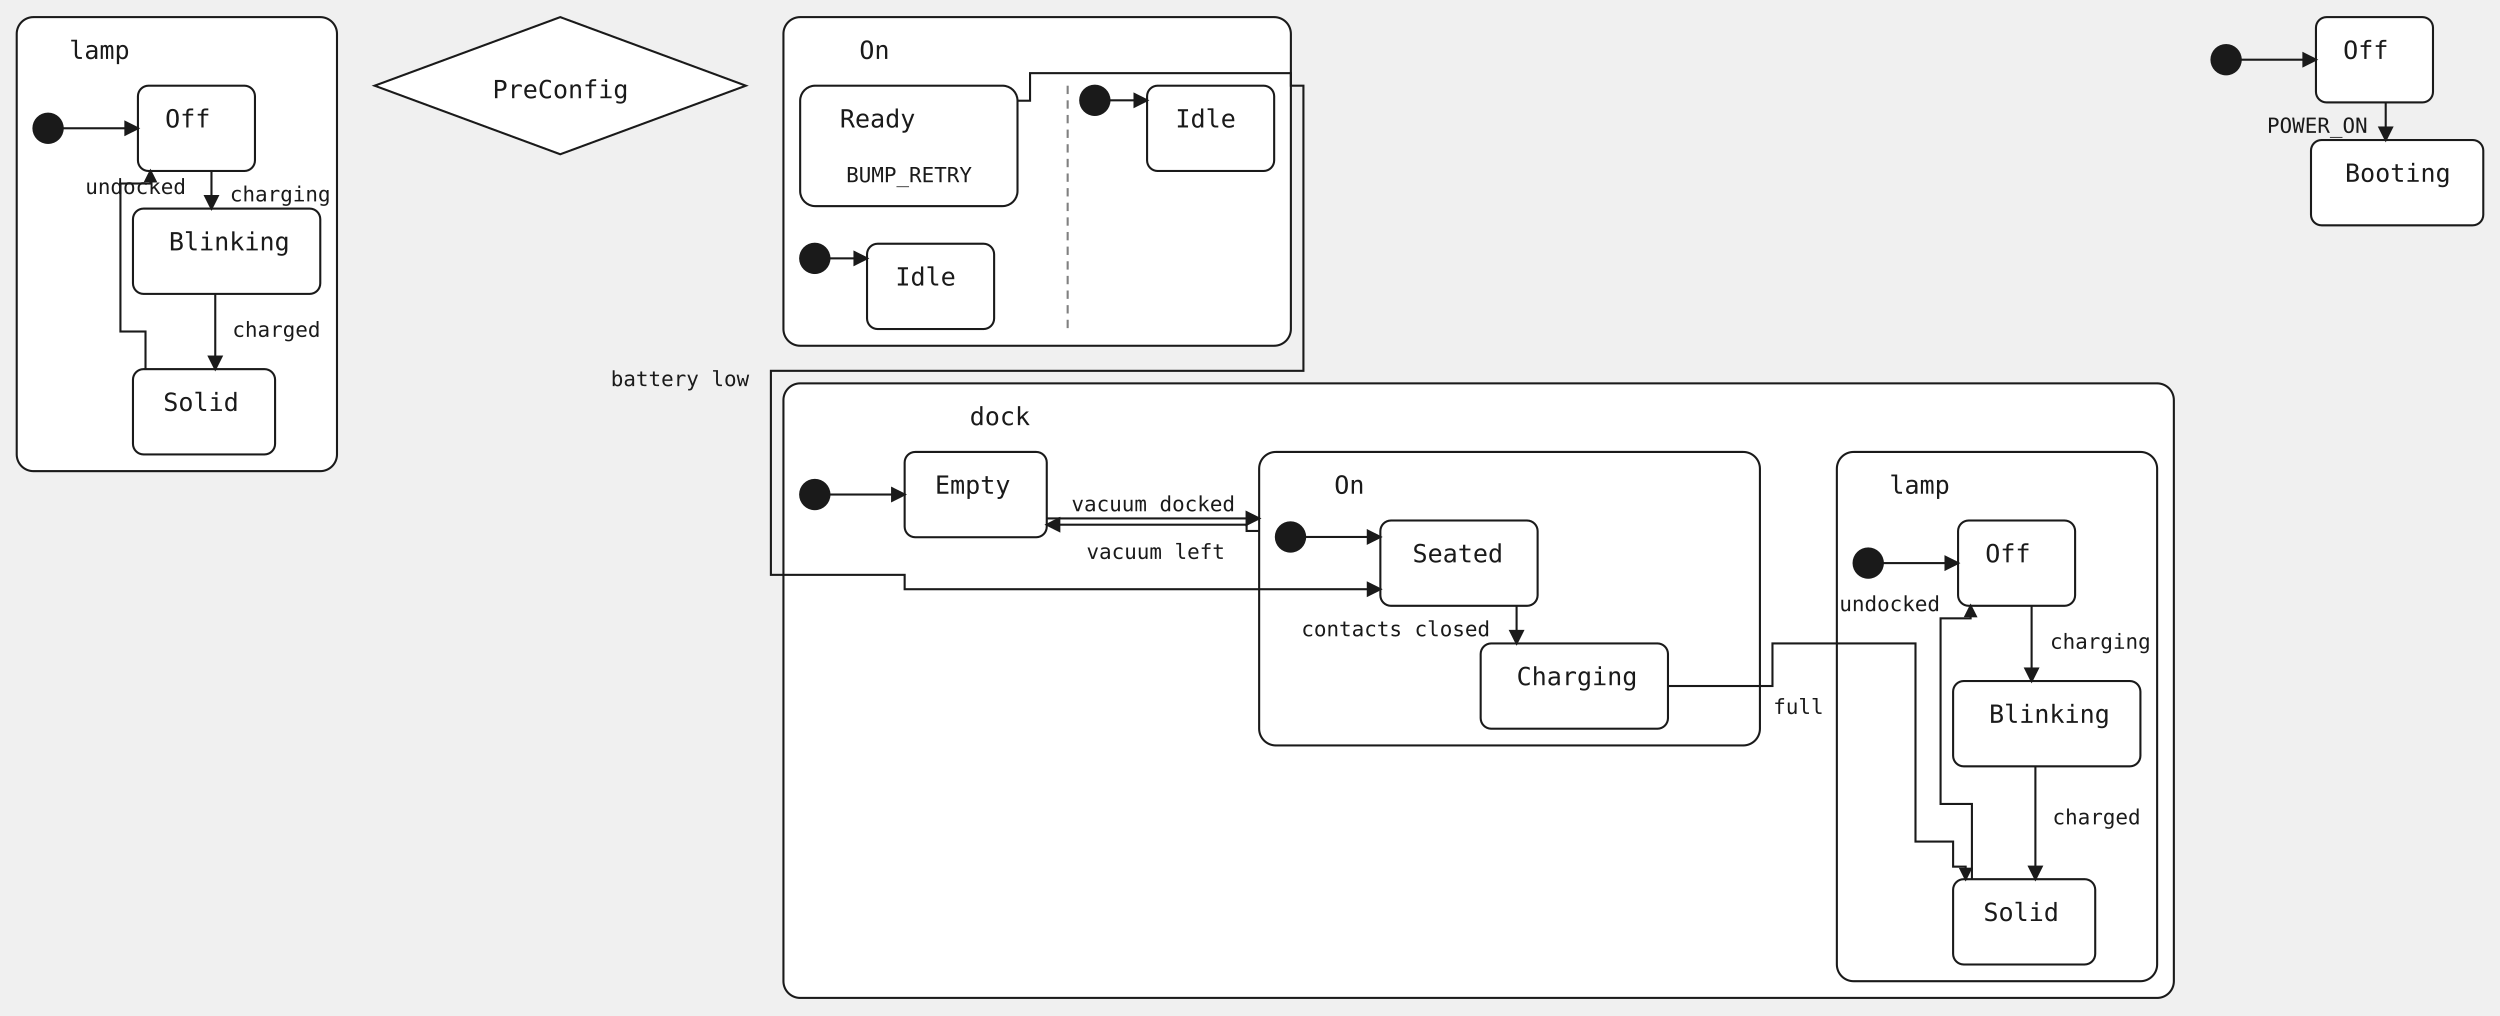
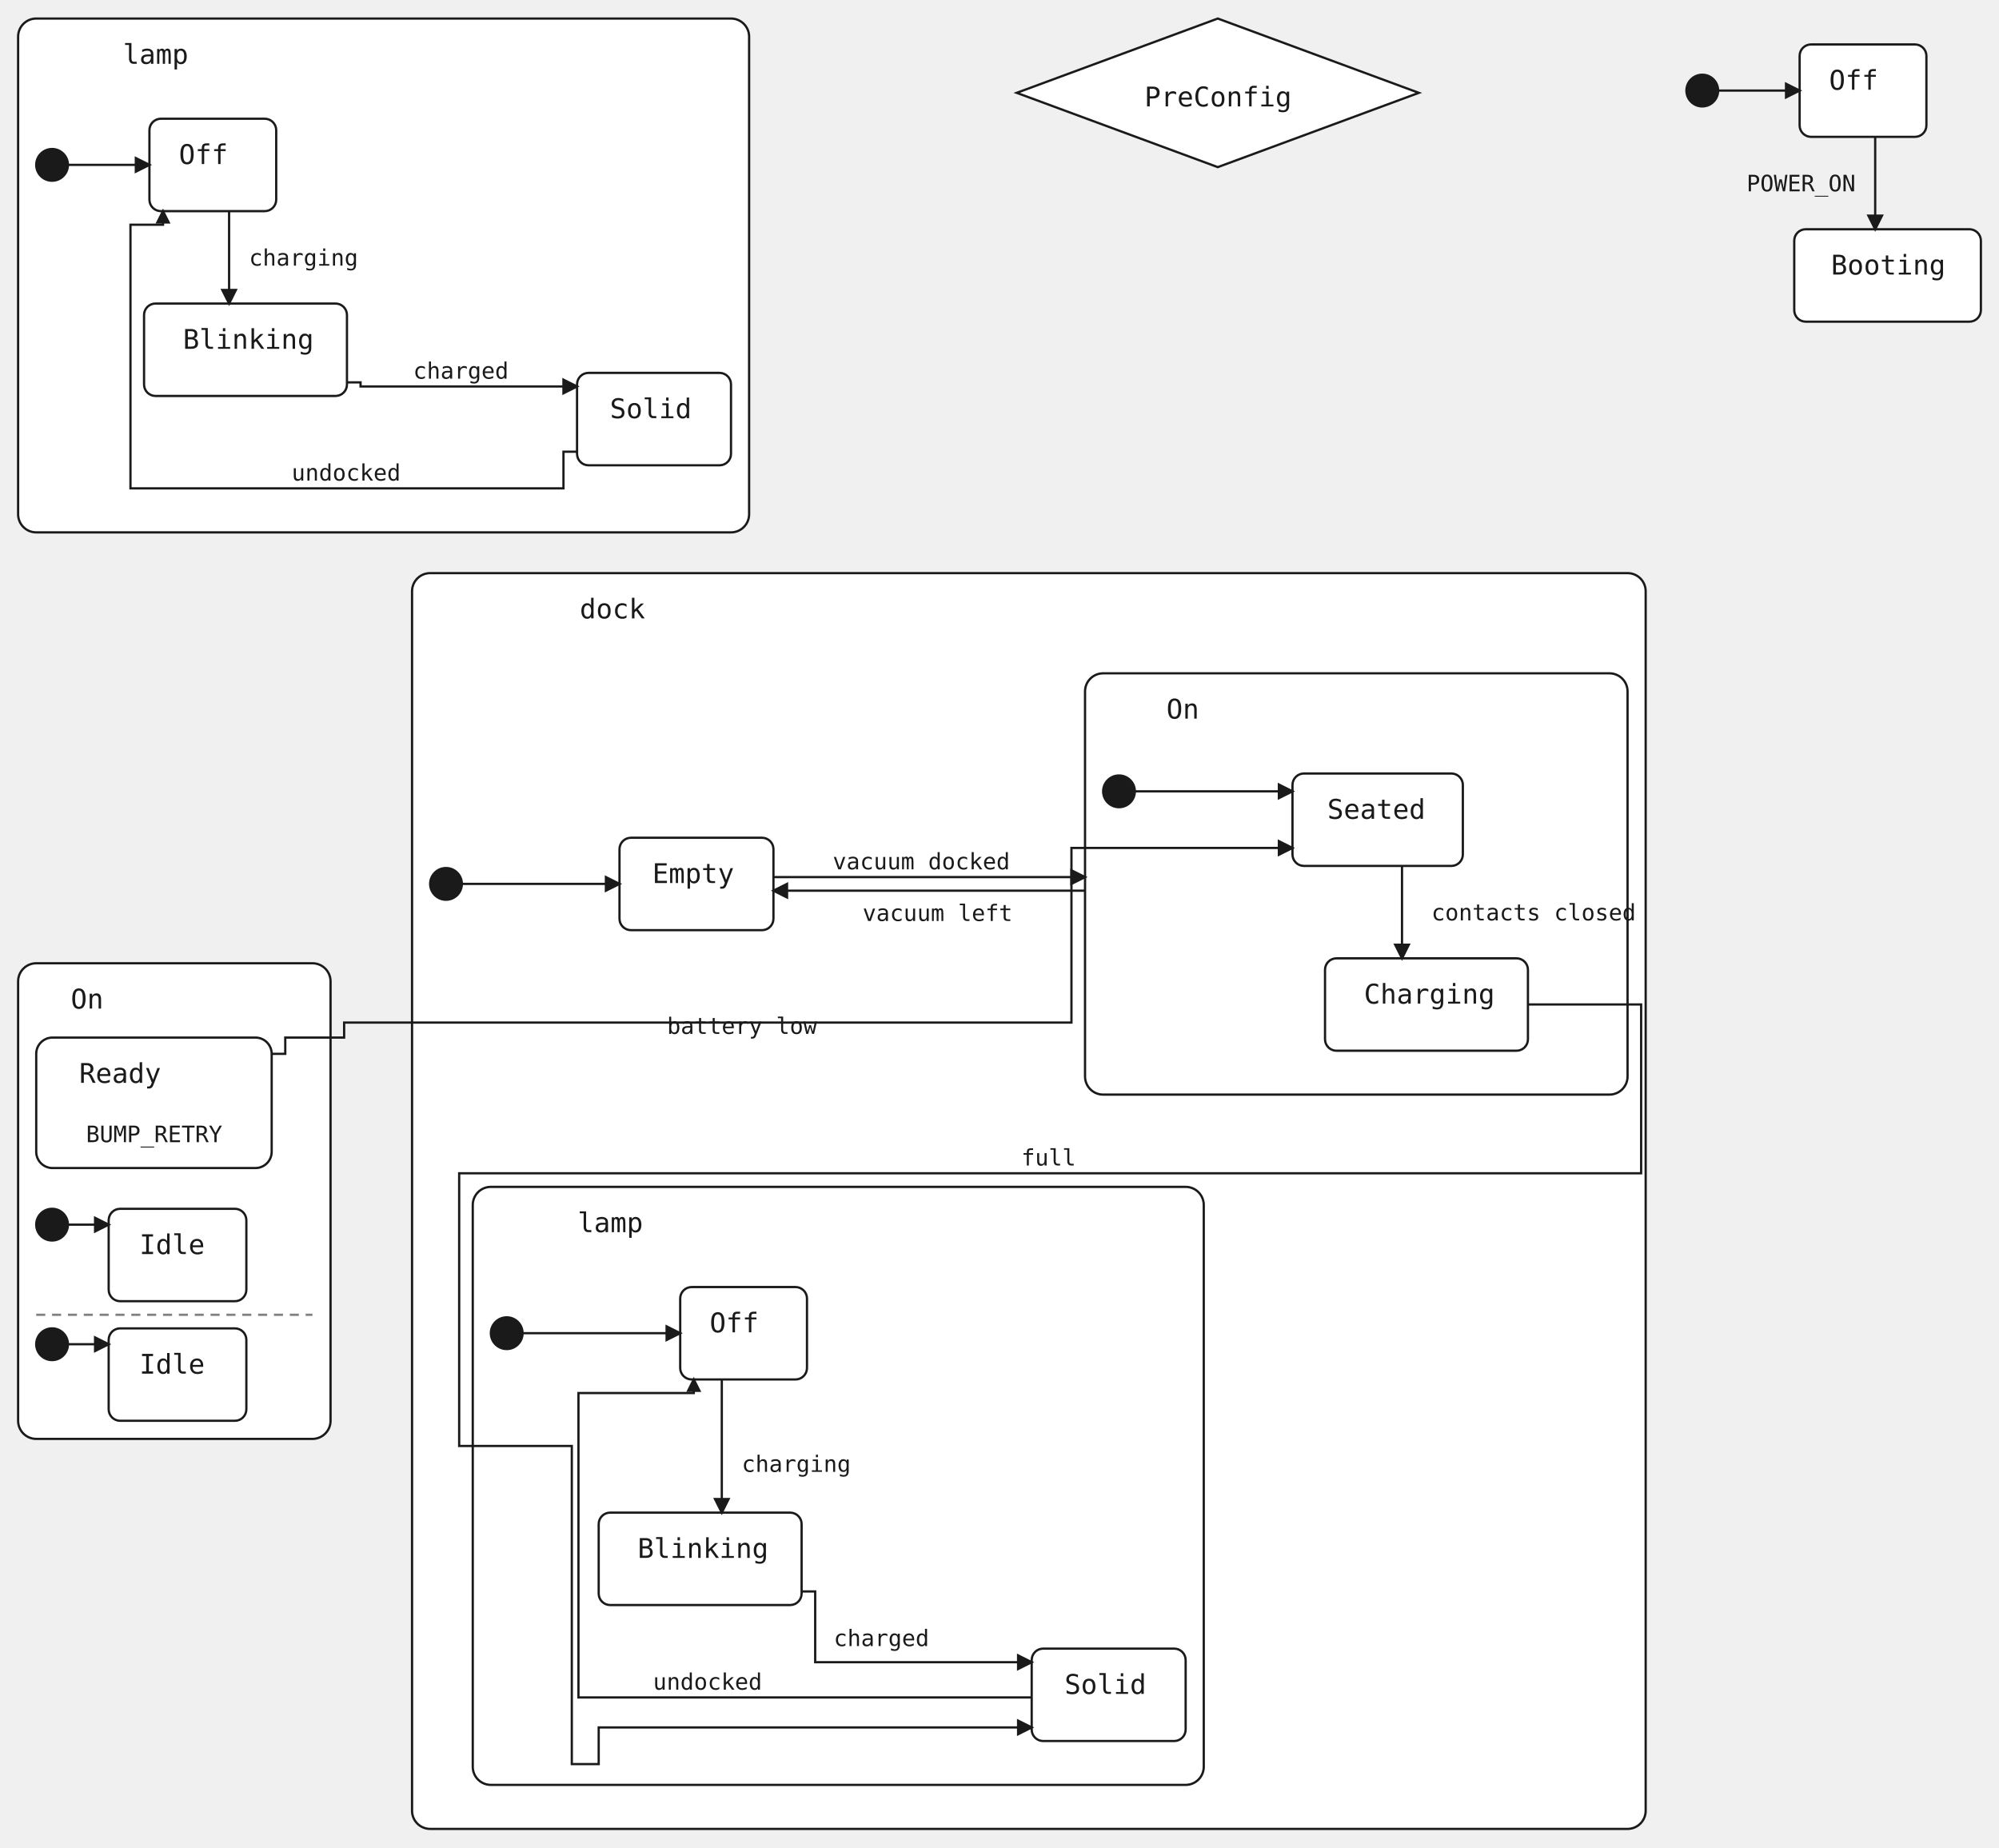
- <svg xmlns="http://www.w3.org/2000/svg" width="1197" height="486" viewBox="-128 -128 19140 7765">
+ <svg xmlns="http://www.w3.org/2000/svg" width="883" height="816" viewBox="-128 -128 14127 13049">
  <style>text { font-family: "JetBrains Mono", monospace; font-kerning: none; }</style>
-   <rect x="5870" y="2804" width="10645" height="4705" rx="128" fill="#ffffff" stroke="#1a1a1a" stroke-width="16" class="scav-state scav-id-0" />
-   <rect x="0" y="0" width="2452" height="3476" rx="128" fill="#ffffff" stroke="#1a1a1a" stroke-width="16" class="scav-state scav-id-1" />
-   <rect x="17603" y="0" width="896" height="653" rx="81" fill="#ffffff" stroke="#1a1a1a" stroke-width="16" class="scav-state scav-id-2" />
-   <rect x="17565" y="941" width="1319" height="653" rx="81" fill="#ffffff" stroke="#1a1a1a" stroke-width="16" class="scav-state scav-id-3" />
-   <rect x="5870" y="0" width="3885" height="2516" rx="128" fill="#ffffff" stroke="#1a1a1a" stroke-width="16" class="scav-state scav-id-5" />
-   <rect x="6510" y="1735" width="973" height="653" rx="81" fill="#ffffff" stroke="#1a1a1a" stroke-width="16" class="scav-state scav-id-6" />
-   <rect x="5998" y="525" width="1664" height="922" rx="115" fill="#ffffff" stroke="#1a1a1a" stroke-width="16" class="scav-state scav-id-7" />
-   <rect x="8654" y="525" width="973" height="653" rx="81" fill="#ffffff" stroke="#1a1a1a" stroke-width="16" class="scav-state scav-id-8" />
-   <rect x="13935" y="3329" width="2452" height="4052" rx="128" fill="#ffffff" stroke="#1a1a1a" stroke-width="16" class="scav-state scav-id-9" />
-   <rect x="6798" y="3329" width="1088" height="653" rx="81" fill="#ffffff" stroke="#1a1a1a" stroke-width="16" class="scav-state scav-id-10" />
-   <rect x="9512" y="3329" width="3834" height="2247" rx="128" fill="#ffffff" stroke="#1a1a1a" stroke-width="16" class="scav-state scav-id-11" />
-   <rect x="10440" y="3854" width="1204" height="653" rx="81" fill="#ffffff" stroke="#1a1a1a" stroke-width="16" class="scav-state scav-id-12" />
-   <rect x="11208" y="4795" width="1434" height="653" rx="81" fill="#ffffff" stroke="#1a1a1a" stroke-width="16" class="scav-state scav-id-13" />
-   <rect x="928" y="525" width="896" height="653" rx="81" fill="#ffffff" stroke="#1a1a1a" stroke-width="16" class="scav-state scav-id-14" />
-   <rect x="890" y="1466" width="1434" height="653" rx="81" fill="#ffffff" stroke="#1a1a1a" stroke-width="16" class="scav-state scav-id-15" />
-   <rect x="890" y="2695" width="1088" height="653" rx="81" fill="#ffffff" stroke="#1a1a1a" stroke-width="16" class="scav-state scav-id-16" />
-   <rect x="14863" y="3854" width="896" height="653" rx="81" fill="#ffffff" stroke="#1a1a1a" stroke-width="16" class="scav-state scav-id-17" />
-   <rect x="14825" y="5083" width="1434" height="653" rx="81" fill="#ffffff" stroke="#1a1a1a" stroke-width="16" class="scav-state scav-id-18" />
-   <rect x="14825" y="6600" width="1088" height="653" rx="81" fill="#ffffff" stroke="#1a1a1a" stroke-width="16" class="scav-state scav-id-19" />
-   <line x1="8046" y1="525" x2="8046" y2="2388" fill="none" stroke="#808080" stroke-width="16" stroke-dasharray="64,48" class="scav-sub scav-id-2" />
-   <polyline points="17027,326 17507,326" fill="none" stroke="#1a1a1a" stroke-width="16" class="scav-trans scav-id-0" />
-   <polyline points="18137,653 18137,845" fill="none" stroke="#1a1a1a" stroke-width="16" class="scav-trans scav-id-1" />
-   <polyline points="6222,1847 6414,1847" fill="none" stroke="#1a1a1a" stroke-width="16" class="scav-trans scav-id-2" />
-   <polyline points="7662,640 7758,640 7758,429 9755,429 9755,525 9851,525 9851,2708 5774,2708 5774,4270 5870,4270 6798,4270 6798,4380 9512,4380 10344,4380" fill="none" stroke="#1a1a1a" stroke-width="16" class="scav-trans scav-id-4" />
-   <polyline points="8366,637 8558,637" fill="none" stroke="#1a1a1a" stroke-width="16" class="scav-trans scav-id-5" />
-   <polyline points="9864,3980 10344,3980" fill="none" stroke="#1a1a1a" stroke-width="16" class="scav-trans scav-id-6" />
-   <polyline points="11483,4507 11483,4699" fill="none" stroke="#1a1a1a" stroke-width="16" class="scav-trans scav-id-7" />
-   <polyline points="12642,5121 13346,5121 13442,5121 13442,4795 13935,4795 14537,4795 14537,6312 14825,6312 14825,6504 14921,6504 14921,6552" fill="none" stroke="#1a1a1a" stroke-width="16" class="scav-trans scav-id-8" />
-   <polyline points="6222,3655 6702,3655" fill="none" stroke="#1a1a1a" stroke-width="16" class="scav-trans scav-id-9" />
-   <polyline points="7886,3838 9416,3838" fill="none" stroke="#1a1a1a" stroke-width="16" class="scav-trans scav-id-10" />
-   <polyline points="9512,3934 9416,3934 9416,3886 7982,3886" fill="none" stroke="#1a1a1a" stroke-width="16" class="scav-trans scav-id-11" />
-   <polyline points="352,851 832,851" fill="none" stroke="#1a1a1a" stroke-width="16" class="scav-trans scav-id-12" />
-   <polyline points="1491,1178 1491,1370" fill="none" stroke="#1a1a1a" stroke-width="16" class="scav-trans scav-id-13" />
-   <polyline points="1520,2119 1520,2599" fill="none" stroke="#1a1a1a" stroke-width="16" class="scav-trans scav-id-14" />
-   <polyline points="986,2695 986,2407 794,2407 794,1274 1024,1274 1024,1226" fill="none" stroke="#1a1a1a" stroke-width="16" class="scav-trans scav-id-15" />
-   <polyline points="14287,4180 14767,4180" fill="none" stroke="#1a1a1a" stroke-width="16" class="scav-trans scav-id-16" />
-   <polyline points="15426,4507 15426,4987" fill="none" stroke="#1a1a1a" stroke-width="16" class="scav-trans scav-id-17" />
-   <polyline points="15455,5736 15455,6504" fill="none" stroke="#1a1a1a" stroke-width="16" class="scav-trans scav-id-18" />
-   <polyline points="14969,6600 14969,6024 14729,6024 14729,4603 14959,4603 14959,4555" fill="none" stroke="#1a1a1a" stroke-width="16" class="scav-trans scav-id-19" />
-   <polygon points="17603,326 17507,374 17507,278" fill="#1a1a1a" stroke="#1a1a1a" stroke-width="16" class="scav-trans scav-id-0" />
-   <polygon points="18137,941 18089,845 18185,845" fill="#1a1a1a" stroke="#1a1a1a" stroke-width="16" class="scav-trans scav-id-1" />
-   <polygon points="6510,1847 6414,1895 6414,1799" fill="#1a1a1a" stroke="#1a1a1a" stroke-width="16" class="scav-trans scav-id-2" />
-   <polygon points="10440,4380 10344,4428 10344,4332" fill="#1a1a1a" stroke="#1a1a1a" stroke-width="16" class="scav-trans scav-id-4" />
-   <polygon points="8654,637 8558,685 8558,589" fill="#1a1a1a" stroke="#1a1a1a" stroke-width="16" class="scav-trans scav-id-5" />
-   <polygon points="10440,3980 10344,4028 10344,3932" fill="#1a1a1a" stroke="#1a1a1a" stroke-width="16" class="scav-trans scav-id-6" />
-   <polygon points="11483,4795 11435,4699 11531,4699" fill="#1a1a1a" stroke="#1a1a1a" stroke-width="16" class="scav-trans scav-id-7" />
-   <polygon points="14921,6600 14881,6520 14961,6520" fill="#1a1a1a" stroke="#1a1a1a" stroke-width="16" class="scav-trans scav-id-8" />
-   <polygon points="6798,3655 6702,3703 6702,3607" fill="#1a1a1a" stroke="#1a1a1a" stroke-width="16" class="scav-trans scav-id-9" />
-   <polygon points="9512,3838 9416,3886 9416,3790" fill="#1a1a1a" stroke="#1a1a1a" stroke-width="16" class="scav-trans scav-id-10" />
-   <polygon points="7886,3886 7982,3838 7982,3934" fill="#1a1a1a" stroke="#1a1a1a" stroke-width="16" class="scav-trans scav-id-11" />
-   <polygon points="928,851 832,899 832,803" fill="#1a1a1a" stroke="#1a1a1a" stroke-width="16" class="scav-trans scav-id-12" />
-   <polygon points="1491,1466 1443,1370 1539,1370" fill="#1a1a1a" stroke="#1a1a1a" stroke-width="16" class="scav-trans scav-id-13" />
-   <polygon points="1520,2695 1472,2599 1568,2599" fill="#1a1a1a" stroke="#1a1a1a" stroke-width="16" class="scav-trans scav-id-14" />
-   <polygon points="1024,1178 1064,1258 984,1258" fill="#1a1a1a" stroke="#1a1a1a" stroke-width="16" class="scav-trans scav-id-15" />
-   <polygon points="14863,4180 14767,4228 14767,4132" fill="#1a1a1a" stroke="#1a1a1a" stroke-width="16" class="scav-trans scav-id-16" />
-   <polygon points="15426,5083 15378,4987 15474,4987" fill="#1a1a1a" stroke="#1a1a1a" stroke-width="16" class="scav-trans scav-id-17" />
-   <polygon points="15455,6600 15407,6504 15503,6504" fill="#1a1a1a" stroke="#1a1a1a" stroke-width="16" class="scav-trans scav-id-18" />
-   <polygon points="14959,4507 14999,4587 14919,4587" fill="#1a1a1a" stroke="#1a1a1a" stroke-width="16" class="scav-trans scav-id-19" />
-   <polygon points="4161,0 5582,525 4161,1050 2740,525" fill="#ffffff" stroke="#1a1a1a" stroke-width="16" class="scav-state scav-id-4" />
-   <text x="17228" y="886" font-size="160" textLength="768" lengthAdjust="spacing" fill="#1a1a1a" class="scav-trans scav-id-1">POWER_ON</text>
-   <text x="6350" y="1264" font-size="160" textLength="960" lengthAdjust="spacing" fill="#1a1a1a" class="scav-trans scav-id-3">BUMP_RETRY</text>
-   <text x="4548" y="2825" font-size="160" textLength="1056" lengthAdjust="spacing" fill="#1a1a1a" class="scav-trans scav-id-4">battery low</text>
-   <text x="9835" y="4740" font-size="160" textLength="1440" lengthAdjust="spacing" fill="#1a1a1a" class="scav-trans scav-id-7">contacts closed</text>
-   <text x="13448" y="5335" font-size="160" textLength="384" lengthAdjust="spacing" fill="#1a1a1a" class="scav-trans scav-id-8">full</text>
-   <text x="8075" y="3783" font-size="160" textLength="1248" lengthAdjust="spacing" fill="#1a1a1a" class="scav-trans scav-id-10">vacuum docked</text>
-   <text x="8190" y="4148" font-size="160" textLength="1056" lengthAdjust="spacing" fill="#1a1a1a" class="scav-trans scav-id-11">vacuum left</text>
-   <text x="1632" y="1411" font-size="160" textLength="768" lengthAdjust="spacing" fill="#1a1a1a" class="scav-trans scav-id-13">charging</text>
-   <text x="1651" y="2448" font-size="160" textLength="672" lengthAdjust="spacing" fill="#1a1a1a" class="scav-trans scav-id-14">charged</text>
-   <text x="525" y="1354" font-size="160" textLength="768" lengthAdjust="spacing" fill="#1a1a1a" class="scav-trans scav-id-15">undocked</text>
-   <text x="15567" y="4836" font-size="160" textLength="768" lengthAdjust="spacing" fill="#1a1a1a" class="scav-trans scav-id-17">charging</text>
-   <text x="15586" y="6180" font-size="160" textLength="672" lengthAdjust="spacing" fill="#1a1a1a" class="scav-trans scav-id-18">charged</text>
-   <text x="13954" y="4548" font-size="160" textLength="768" lengthAdjust="spacing" fill="#1a1a1a" class="scav-trans scav-id-19">undocked</text>
-   <text x="7296" y="3124" font-size="192" textLength="461" lengthAdjust="spacing" fill="#1a1a1a" class="scav-state scav-id-0">dock</text>
-   <text x="402" y="320" font-size="192" textLength="461" lengthAdjust="spacing" fill="#1a1a1a" class="scav-state scav-id-1">lamp</text>
-   <text x="17811" y="320" font-size="192" textLength="346" lengthAdjust="spacing" fill="#1a1a1a" class="scav-state scav-id-2">Off</text>
-   <text x="17825" y="1261" font-size="192" textLength="807" lengthAdjust="spacing" fill="#1a1a1a" class="scav-state scav-id-3">Booting</text>
-   <text x="3643" y="621" font-size="192" textLength="1037" lengthAdjust="spacing" fill="#1a1a1a" class="scav-state scav-id-4">PreConfig</text>
-   <text x="6451" y="320" font-size="192" textLength="231" lengthAdjust="spacing" fill="#1a1a1a" class="scav-state scav-id-5">On</text>
-   <text x="6727" y="2055" font-size="192" textLength="461" lengthAdjust="spacing" fill="#1a1a1a" class="scav-state scav-id-6">Idle</text>
-   <text x="6302" y="845" font-size="192" textLength="576" lengthAdjust="spacing" fill="#1a1a1a" class="scav-state scav-id-7">Ready</text>
-   <text x="8871" y="845" font-size="192" textLength="461" lengthAdjust="spacing" fill="#1a1a1a" class="scav-state scav-id-8">Idle</text>
-   <text x="14337" y="3649" font-size="192" textLength="461" lengthAdjust="spacing" fill="#1a1a1a" class="scav-state scav-id-9">lamp</text>
-   <text x="7030" y="3649" font-size="192" textLength="576" lengthAdjust="spacing" fill="#1a1a1a" class="scav-state scav-id-10">Empty</text>
-   <text x="10087" y="3649" font-size="192" textLength="231" lengthAdjust="spacing" fill="#1a1a1a" class="scav-state scav-id-11">On</text>
-   <text x="10686" y="4174" font-size="192" textLength="692" lengthAdjust="spacing" fill="#1a1a1a" class="scav-state scav-id-12">Seated</text>
-   <text x="11483" y="5115" font-size="192" textLength="922" lengthAdjust="spacing" fill="#1a1a1a" class="scav-state scav-id-13">Charging</text>
-   <text x="1136" y="845" font-size="192" textLength="346" lengthAdjust="spacing" fill="#1a1a1a" class="scav-state scav-id-14">Off</text>
-   <text x="1165" y="1786" font-size="192" textLength="922" lengthAdjust="spacing" fill="#1a1a1a" class="scav-state scav-id-15">Blinking</text>
-   <text x="1122" y="3015" font-size="192" textLength="576" lengthAdjust="spacing" fill="#1a1a1a" class="scav-state scav-id-16">Solid</text>
-   <text x="15071" y="4174" font-size="192" textLength="346" lengthAdjust="spacing" fill="#1a1a1a" class="scav-state scav-id-17">Off</text>
-   <text x="15100" y="5403" font-size="192" textLength="922" lengthAdjust="spacing" fill="#1a1a1a" class="scav-state scav-id-18">Blinking</text>
-   <text x="15057" y="6920" font-size="192" textLength="576" lengthAdjust="spacing" fill="#1a1a1a" class="scav-state scav-id-19">Solid</text>
-   <circle cx="16915" cy="326" r="112" fill="#1a1a1a" stroke="#1a1a1a" stroke-width="16" class="scav-state scav-id-20" />
-   <circle cx="6110" cy="1847" r="112" fill="#1a1a1a" stroke="#1a1a1a" stroke-width="16" class="scav-state scav-id-21" />
-   <circle cx="8254" cy="637" r="112" fill="#1a1a1a" stroke="#1a1a1a" stroke-width="16" class="scav-state scav-id-22" />
-   <circle cx="9752" cy="3980" r="112" fill="#1a1a1a" stroke="#1a1a1a" stroke-width="16" class="scav-state scav-id-23" />
-   <circle cx="6110" cy="3655" r="112" fill="#1a1a1a" stroke="#1a1a1a" stroke-width="16" class="scav-state scav-id-24" />
-   <circle cx="240" cy="851" r="112" fill="#1a1a1a" stroke="#1a1a1a" stroke-width="16" class="scav-state scav-id-25" />
-   <circle cx="14175" cy="4180" r="112" fill="#1a1a1a" stroke="#1a1a1a" stroke-width="16" class="scav-state scav-id-26" />
+   <rect x="2784" y="3919" width="8718" height="8874" rx="128" fill="#ffffff" stroke="#1a1a1a" stroke-width="16" class="scav-state scav-id-0" />
+   <rect x="0" y="0" width="5166" height="3631" rx="128" fill="#ffffff" stroke="#1a1a1a" stroke-width="16" class="scav-state scav-id-1" />
+   <rect x="12590" y="183" width="896" height="653" rx="81" fill="#ffffff" stroke="#1a1a1a" stroke-width="16" class="scav-state scav-id-2" />
+   <rect x="12552" y="1489" width="1319" height="653" rx="81" fill="#ffffff" stroke="#1a1a1a" stroke-width="16" class="scav-state scav-id-3" />
+   <rect x="0" y="6676" width="2208" height="3361" rx="128" fill="#ffffff" stroke="#1a1a1a" stroke-width="16" class="scav-state scav-id-5" />
+   <rect x="640" y="8411" width="973" height="653" rx="81" fill="#ffffff" stroke="#1a1a1a" stroke-width="16" class="scav-state scav-id-6" />
+   <rect x="128" y="7201" width="1664" height="922" rx="115" fill="#ffffff" stroke="#1a1a1a" stroke-width="16" class="scav-state scav-id-7" />
+   <rect x="640" y="9256" width="973" height="653" rx="81" fill="#ffffff" stroke="#1a1a1a" stroke-width="16" class="scav-state scav-id-8" />
+   <rect x="3213" y="8256" width="5166" height="4226" rx="128" fill="#ffffff" stroke="#1a1a1a" stroke-width="16" class="scav-state scav-id-9" />
+   <rect x="4250" y="5789" width="1088" height="653" rx="81" fill="#ffffff" stroke="#1a1a1a" stroke-width="16" class="scav-state scav-id-10" />
+   <rect x="7540" y="4627" width="3834" height="2977" rx="128" fill="#ffffff" stroke="#1a1a1a" stroke-width="16" class="scav-state scav-id-11" />
+   <rect x="9006" y="5335" width="1204" height="653" rx="81" fill="#ffffff" stroke="#1a1a1a" stroke-width="16" class="scav-state scav-id-12" />
+   <rect x="9236" y="6641" width="1434" height="653" rx="81" fill="#ffffff" stroke="#1a1a1a" stroke-width="16" class="scav-state scav-id-13" />
+   <rect x="928" y="708" width="896" height="653" rx="81" fill="#ffffff" stroke="#1a1a1a" stroke-width="16" class="scav-state scav-id-14" />
+   <rect x="890" y="2014" width="1434" height="653" rx="81" fill="#ffffff" stroke="#1a1a1a" stroke-width="16" class="scav-state scav-id-15" />
+   <rect x="3950" y="2504" width="1088" height="653" rx="81" fill="#ffffff" stroke="#1a1a1a" stroke-width="16" class="scav-state scav-id-16" />
+   <rect x="4679" y="8964" width="896" height="653" rx="81" fill="#ffffff" stroke="#1a1a1a" stroke-width="16" class="scav-state scav-id-17" />
+   <rect x="4103" y="10558" width="1434" height="653" rx="81" fill="#ffffff" stroke="#1a1a1a" stroke-width="16" class="scav-state scav-id-18" />
+   <rect x="7163" y="11519" width="1088" height="653" rx="81" fill="#ffffff" stroke="#1a1a1a" stroke-width="16" class="scav-state scav-id-19" />
+   <line x1="128" y1="9160" x2="2080" y2="9160" fill="none" stroke="#808080" stroke-width="16" stroke-dasharray="64,48" class="scav-sub scav-id-2" />
+   <polyline points="12014,509 12494,509" fill="none" stroke="#1a1a1a" stroke-width="16" class="scav-trans scav-id-0" />
+   <polyline points="13124,836 13124,1393" fill="none" stroke="#1a1a1a" stroke-width="16" class="scav-trans scav-id-1" />
+   <polyline points="352,8523 544,8523" fill="none" stroke="#1a1a1a" stroke-width="16" class="scav-trans scav-id-2" />
+   <polyline points="1792,7316 1888,7316 1888,7201 2208,7201 2304,7201 2304,7095 2784,7095 7444,7095 7444,5861 7540,5861 8910,5861" fill="none" stroke="#1a1a1a" stroke-width="16" class="scav-trans scav-id-4" />
+   <polyline points="352,9368 544,9368" fill="none" stroke="#1a1a1a" stroke-width="16" class="scav-trans scav-id-5" />
+   <polyline points="7892,5461 8910,5461" fill="none" stroke="#1a1a1a" stroke-width="16" class="scav-trans scav-id-6" />
+   <polyline points="9780,5988 9780,6545" fill="none" stroke="#1a1a1a" stroke-width="16" class="scav-trans scav-id-7" />
+   <polyline points="10670,6967 11374,6967 11470,6967 11470,8160 3117,8160 3117,10087 3213,10087 3913,10087 3913,12335 4103,12335 4103,12076 7067,12076" fill="none" stroke="#1a1a1a" stroke-width="16" class="scav-trans scav-id-8" />
+   <polyline points="3136,6115 4154,6115" fill="none" stroke="#1a1a1a" stroke-width="16" class="scav-trans scav-id-9" />
+   <polyline points="5338,6067 7444,6067" fill="none" stroke="#1a1a1a" stroke-width="16" class="scav-trans scav-id-10" />
+   <polyline points="7540,6163 5434,6163" fill="none" stroke="#1a1a1a" stroke-width="16" class="scav-trans scav-id-11" />
+   <polyline points="352,1034 832,1034" fill="none" stroke="#1a1a1a" stroke-width="16" class="scav-trans scav-id-12" />
+   <polyline points="1491,1361 1491,1918" fill="none" stroke="#1a1a1a" stroke-width="16" class="scav-trans scav-id-13" />
+   <polyline points="2324,2571 2420,2571 2420,2600 3854,2600" fill="none" stroke="#1a1a1a" stroke-width="16" class="scav-trans scav-id-14" />
+   <polyline points="3950,3061 3854,3061 3854,3320 794,3320 794,1457 1024,1457 1024,1409" fill="none" stroke="#1a1a1a" stroke-width="16" class="scav-trans scav-id-15" />
+   <polyline points="3565,9290 4583,9290" fill="none" stroke="#1a1a1a" stroke-width="16" class="scav-trans scav-id-16" />
+   <polyline points="4973,9617 4973,10462" fill="none" stroke="#1a1a1a" stroke-width="16" class="scav-trans scav-id-17" />
+   <polyline points="5537,11115 5633,11115 5633,11615 7067,11615" fill="none" stroke="#1a1a1a" stroke-width="16" class="scav-trans scav-id-18" />
+   <polyline points="7163,11864 3960,11864 3960,9713 4775,9713 4775,9665" fill="none" stroke="#1a1a1a" stroke-width="16" class="scav-trans scav-id-19" />
+   <polygon points="12590,509 12494,557 12494,461" fill="#1a1a1a" stroke="#1a1a1a" stroke-width="16" class="scav-trans scav-id-0" />
+   <polygon points="13124,1489 13076,1393 13172,1393" fill="#1a1a1a" stroke="#1a1a1a" stroke-width="16" class="scav-trans scav-id-1" />
+   <polygon points="640,8523 544,8571 544,8475" fill="#1a1a1a" stroke="#1a1a1a" stroke-width="16" class="scav-trans scav-id-2" />
+   <polygon points="9006,5861 8910,5909 8910,5813" fill="#1a1a1a" stroke="#1a1a1a" stroke-width="16" class="scav-trans scav-id-4" />
+   <polygon points="640,9368 544,9416 544,9320" fill="#1a1a1a" stroke="#1a1a1a" stroke-width="16" class="scav-trans scav-id-5" />
+   <polygon points="9006,5461 8910,5509 8910,5413" fill="#1a1a1a" stroke="#1a1a1a" stroke-width="16" class="scav-trans scav-id-6" />
+   <polygon points="9780,6641 9732,6545 9828,6545" fill="#1a1a1a" stroke="#1a1a1a" stroke-width="16" class="scav-trans scav-id-7" />
+   <polygon points="7163,12076 7067,12124 7067,12028" fill="#1a1a1a" stroke="#1a1a1a" stroke-width="16" class="scav-trans scav-id-8" />
+   <polygon points="4250,6115 4154,6163 4154,6067" fill="#1a1a1a" stroke="#1a1a1a" stroke-width="16" class="scav-trans scav-id-9" />
+   <polygon points="7540,6067 7444,6115 7444,6019" fill="#1a1a1a" stroke="#1a1a1a" stroke-width="16" class="scav-trans scav-id-10" />
+   <polygon points="5338,6163 5434,6115 5434,6211" fill="#1a1a1a" stroke="#1a1a1a" stroke-width="16" class="scav-trans scav-id-11" />
+   <polygon points="928,1034 832,1082 832,986" fill="#1a1a1a" stroke="#1a1a1a" stroke-width="16" class="scav-trans scav-id-12" />
+   <polygon points="1491,2014 1443,1918 1539,1918" fill="#1a1a1a" stroke="#1a1a1a" stroke-width="16" class="scav-trans scav-id-13" />
+   <polygon points="3950,2600 3854,2648 3854,2552" fill="#1a1a1a" stroke="#1a1a1a" stroke-width="16" class="scav-trans scav-id-14" />
+   <polygon points="1024,1361 1064,1441 984,1441" fill="#1a1a1a" stroke="#1a1a1a" stroke-width="16" class="scav-trans scav-id-15" />
+   <polygon points="4679,9290 4583,9338 4583,9242" fill="#1a1a1a" stroke="#1a1a1a" stroke-width="16" class="scav-trans scav-id-16" />
+   <polygon points="4973,10558 4925,10462 5021,10462" fill="#1a1a1a" stroke="#1a1a1a" stroke-width="16" class="scav-trans scav-id-17" />
+   <polygon points="7163,11615 7067,11663 7067,11567" fill="#1a1a1a" stroke="#1a1a1a" stroke-width="16" class="scav-trans scav-id-18" />
+   <polygon points="4775,9617 4815,9697 4735,9697" fill="#1a1a1a" stroke="#1a1a1a" stroke-width="16" class="scav-trans scav-id-19" />
+   <polygon points="8478,0 9899,525 8478,1050 7057,525" fill="#ffffff" stroke="#1a1a1a" stroke-width="16" class="scav-state scav-id-4" />
+   <text x="12215" y="1221" font-size="160" textLength="768" lengthAdjust="spacing" fill="#1a1a1a" class="scav-trans scav-id-1">POWER_ON</text>
+   <text x="480" y="7940" font-size="160" textLength="960" lengthAdjust="spacing" fill="#1a1a1a" class="scav-trans scav-id-3">BUMP_RETRY</text>
+   <text x="4586" y="7175" font-size="160" textLength="1056" lengthAdjust="spacing" fill="#1a1a1a" class="scav-trans scav-id-4">battery low</text>
+   <text x="9988" y="6373" font-size="160" textLength="1440" lengthAdjust="spacing" fill="#1a1a1a" class="scav-trans scav-id-7">contacts closed</text>
+   <text x="7090" y="8105" font-size="160" textLength="384" lengthAdjust="spacing" fill="#1a1a1a" class="scav-trans scav-id-8">full</text>
+   <text x="5757" y="6012" font-size="160" textLength="1248" lengthAdjust="spacing" fill="#1a1a1a" class="scav-trans scav-id-10">vacuum docked</text>
+   <text x="5968" y="6377" font-size="160" textLength="1056" lengthAdjust="spacing" fill="#1a1a1a" class="scav-trans scav-id-11">vacuum left</text>
+   <text x="1632" y="1746" font-size="160" textLength="768" lengthAdjust="spacing" fill="#1a1a1a" class="scav-trans scav-id-13">charging</text>
+   <text x="2792" y="2545" font-size="160" textLength="672" lengthAdjust="spacing" fill="#1a1a1a" class="scav-trans scav-id-14">charged</text>
+   <text x="1933" y="3265" font-size="160" textLength="768" lengthAdjust="spacing" fill="#1a1a1a" class="scav-trans scav-id-15">undocked</text>
+   <text x="5114" y="10270" font-size="160" textLength="768" lengthAdjust="spacing" fill="#1a1a1a" class="scav-trans scav-id-17">charging</text>
+   <text x="5764" y="11501" font-size="160" textLength="672" lengthAdjust="spacing" fill="#1a1a1a" class="scav-trans scav-id-18">charged</text>
+   <text x="4487" y="11809" font-size="160" textLength="768" lengthAdjust="spacing" fill="#1a1a1a" class="scav-trans scav-id-19">undocked</text>
+   <text x="3969" y="4239" font-size="192" textLength="461" lengthAdjust="spacing" fill="#1a1a1a" class="scav-state scav-id-0">dock</text>
+   <text x="741" y="320" font-size="192" textLength="461" lengthAdjust="spacing" fill="#1a1a1a" class="scav-state scav-id-1">lamp</text>
+   <text x="12798" y="503" font-size="192" textLength="346" lengthAdjust="spacing" fill="#1a1a1a" class="scav-state scav-id-2">Off</text>
+   <text x="12812" y="1809" font-size="192" textLength="807" lengthAdjust="spacing" fill="#1a1a1a" class="scav-state scav-id-3">Booting</text>
+   <text x="7960" y="621" font-size="192" textLength="1037" lengthAdjust="spacing" fill="#1a1a1a" class="scav-state scav-id-4">PreConfig</text>
+   <text x="372" y="6996" font-size="192" textLength="231" lengthAdjust="spacing" fill="#1a1a1a" class="scav-state scav-id-5">On</text>
+   <text x="857" y="8731" font-size="192" textLength="461" lengthAdjust="spacing" fill="#1a1a1a" class="scav-state scav-id-6">Idle</text>
+   <text x="432" y="7521" font-size="192" textLength="576" lengthAdjust="spacing" fill="#1a1a1a" class="scav-state scav-id-7">Ready</text>
+   <text x="857" y="9576" font-size="192" textLength="461" lengthAdjust="spacing" fill="#1a1a1a" class="scav-state scav-id-8">Idle</text>
+   <text x="3954" y="8576" font-size="192" textLength="461" lengthAdjust="spacing" fill="#1a1a1a" class="scav-state scav-id-9">lamp</text>
+   <text x="4482" y="6109" font-size="192" textLength="576" lengthAdjust="spacing" fill="#1a1a1a" class="scav-state scav-id-10">Empty</text>
+   <text x="8115" y="4947" font-size="192" textLength="231" lengthAdjust="spacing" fill="#1a1a1a" class="scav-state scav-id-11">On</text>
+   <text x="9252" y="5655" font-size="192" textLength="692" lengthAdjust="spacing" fill="#1a1a1a" class="scav-state scav-id-12">Seated</text>
+   <text x="9511" y="6961" font-size="192" textLength="922" lengthAdjust="spacing" fill="#1a1a1a" class="scav-state scav-id-13">Charging</text>
+   <text x="1136" y="1028" font-size="192" textLength="346" lengthAdjust="spacing" fill="#1a1a1a" class="scav-state scav-id-14">Off</text>
+   <text x="1165" y="2334" font-size="192" textLength="922" lengthAdjust="spacing" fill="#1a1a1a" class="scav-state scav-id-15">Blinking</text>
+   <text x="4182" y="2824" font-size="192" textLength="576" lengthAdjust="spacing" fill="#1a1a1a" class="scav-state scav-id-16">Solid</text>
+   <text x="4887" y="9284" font-size="192" textLength="346" lengthAdjust="spacing" fill="#1a1a1a" class="scav-state scav-id-17">Off</text>
+   <text x="4378" y="10878" font-size="192" textLength="922" lengthAdjust="spacing" fill="#1a1a1a" class="scav-state scav-id-18">Blinking</text>
+   <text x="7395" y="11839" font-size="192" textLength="576" lengthAdjust="spacing" fill="#1a1a1a" class="scav-state scav-id-19">Solid</text>
+   <circle cx="11902" cy="509" r="112" fill="#1a1a1a" stroke="#1a1a1a" stroke-width="16" class="scav-state scav-id-20" />
+   <circle cx="240" cy="8523" r="112" fill="#1a1a1a" stroke="#1a1a1a" stroke-width="16" class="scav-state scav-id-21" />
+   <circle cx="240" cy="9368" r="112" fill="#1a1a1a" stroke="#1a1a1a" stroke-width="16" class="scav-state scav-id-22" />
+   <circle cx="7780" cy="5461" r="112" fill="#1a1a1a" stroke="#1a1a1a" stroke-width="16" class="scav-state scav-id-23" />
+   <circle cx="3024" cy="6115" r="112" fill="#1a1a1a" stroke="#1a1a1a" stroke-width="16" class="scav-state scav-id-24" />
+   <circle cx="240" cy="1034" r="112" fill="#1a1a1a" stroke="#1a1a1a" stroke-width="16" class="scav-state scav-id-25" />
+   <circle cx="3453" cy="9290" r="112" fill="#1a1a1a" stroke="#1a1a1a" stroke-width="16" class="scav-state scav-id-26" />
</svg>
